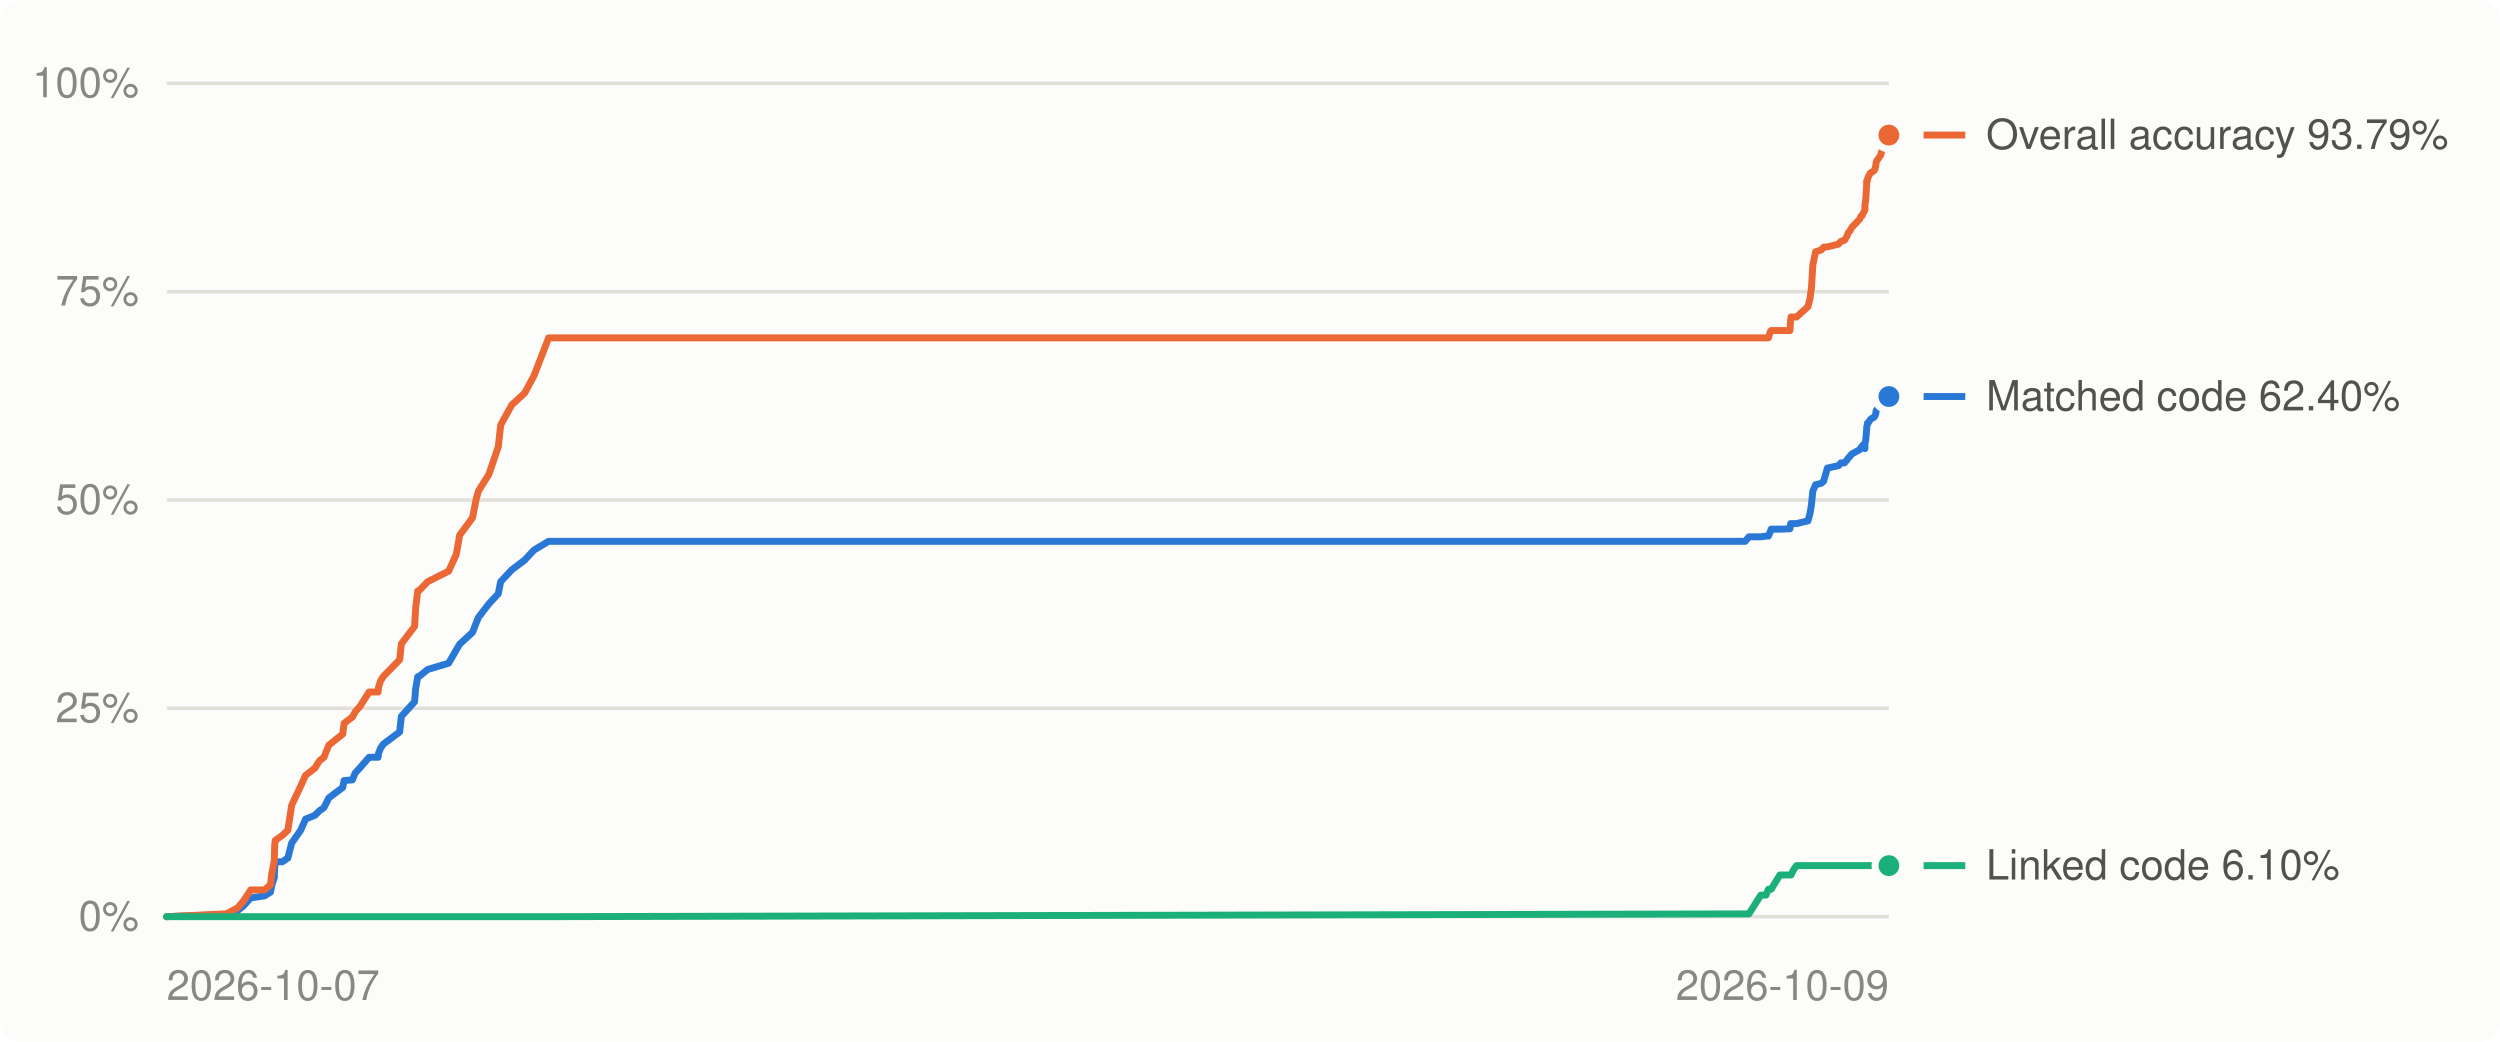
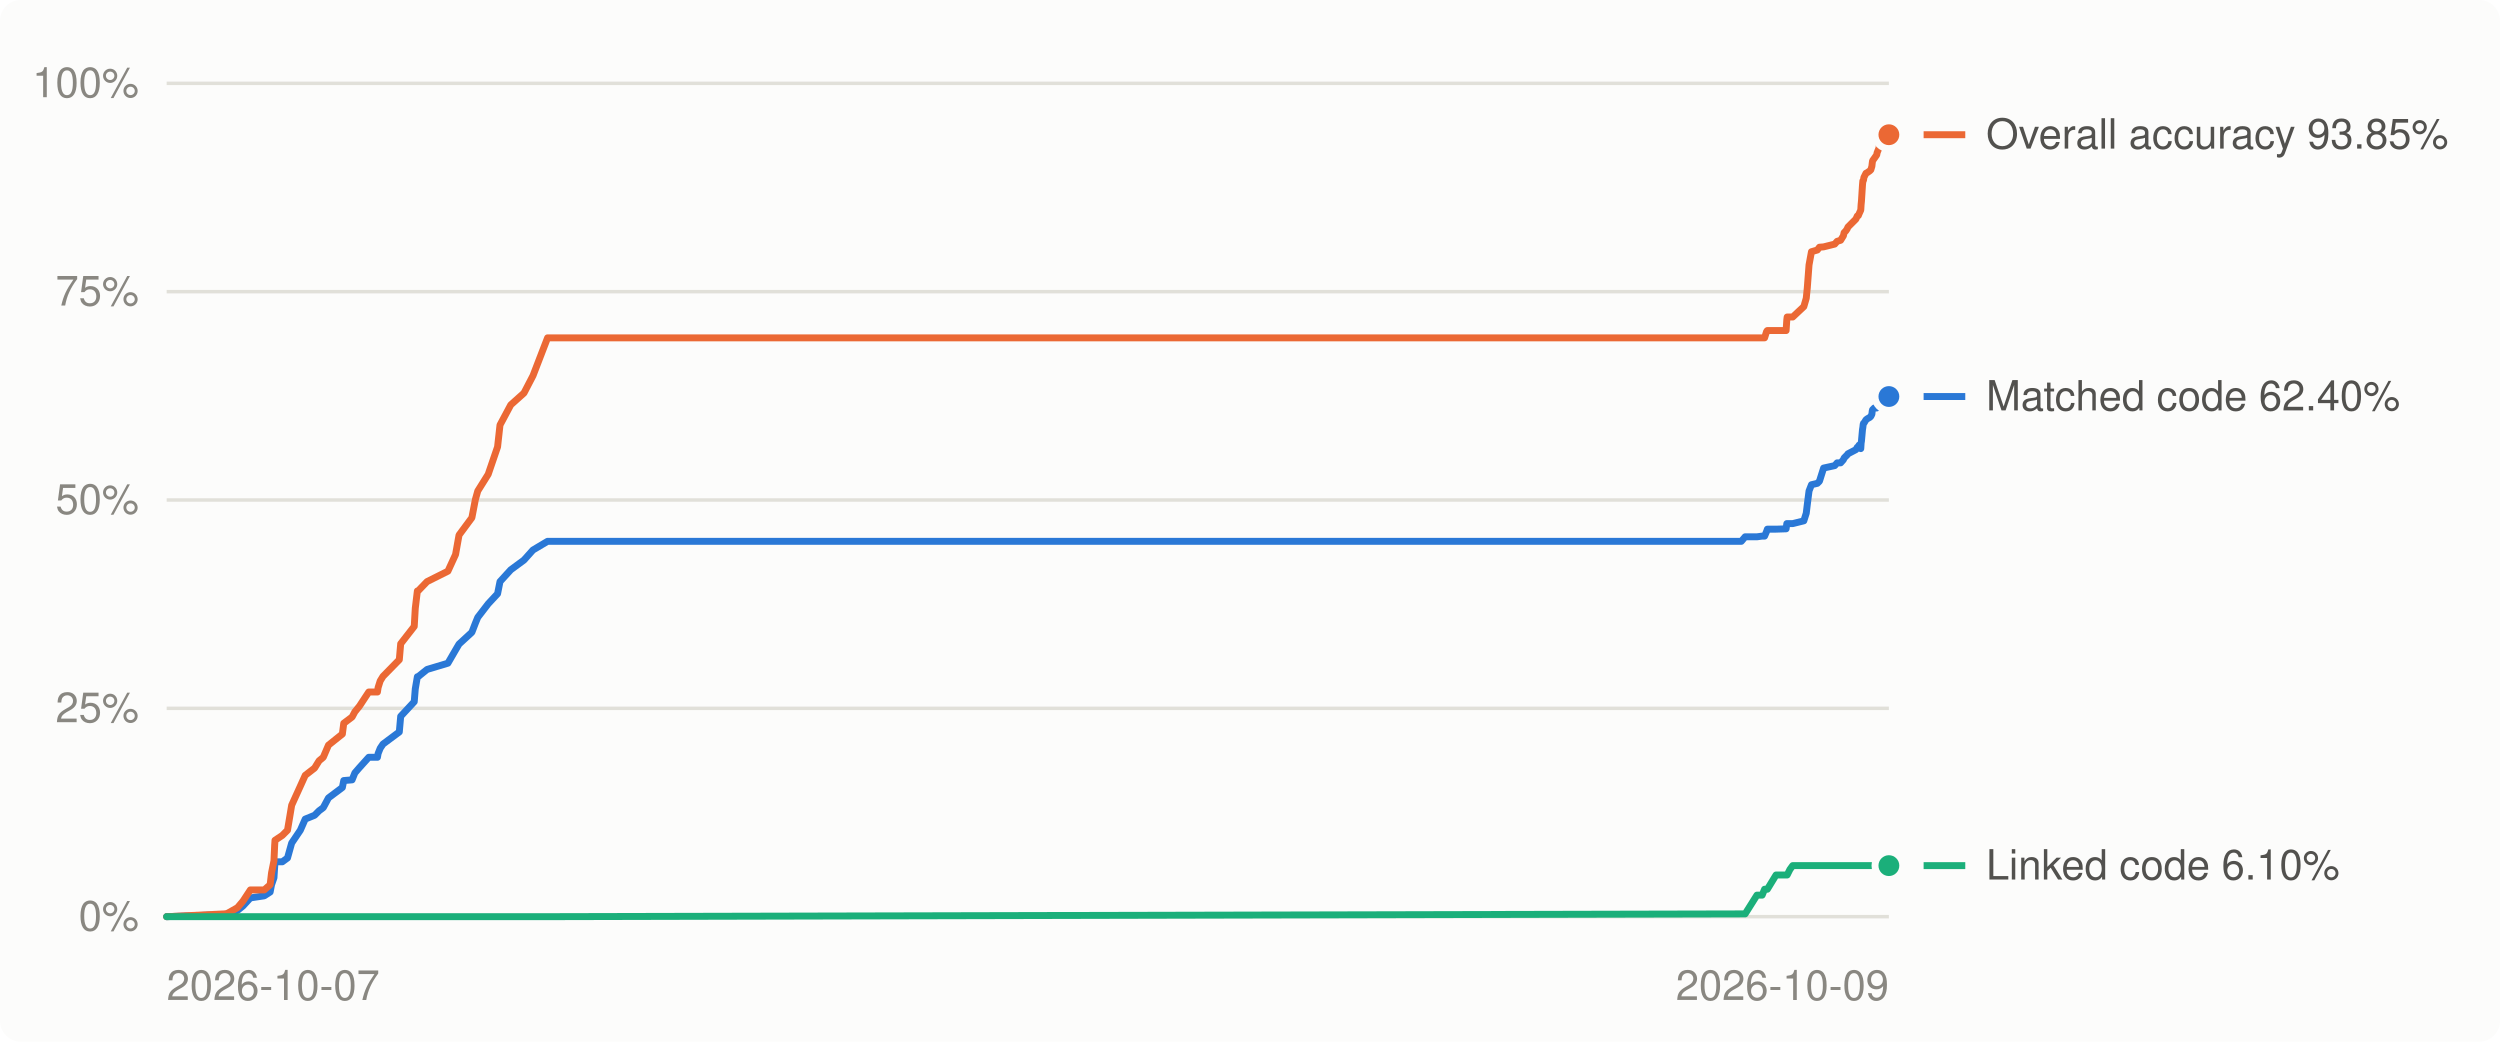
<svg xmlns="http://www.w3.org/2000/svg" viewBox="0 0 720 300" width="720" height="300" role="img" aria-label="Decompilation progress over time">
  <style>
.bg{fill:#fcfcfb}.grid{stroke:#e1e0d9}.muted{fill:#898781}.lbl{fill:#52514e}.ln0{stroke:#2a78d6}.dot0{fill:#2a78d6;stroke:#fcfcfb}.ln1{stroke:#eb6834}.dot1{fill:#eb6834;stroke:#fcfcfb}.ln2{stroke:#1baf7a}.dot2{fill:#1baf7a;stroke:#fcfcfb}
@media (prefers-color-scheme: dark){.bg{fill:#1a1a19}.grid{stroke:#2c2c2a}.muted{fill:#898781}.lbl{fill:#c3c2b7}.ln0{stroke:#3987e5}.dot0{fill:#3987e5;stroke:#1a1a19}.ln1{stroke:#d95926}.dot1{fill:#d95926;stroke:#1a1a19}.ln2{stroke:#199e70}.dot2{fill:#199e70;stroke:#1a1a19}}
text{font:12px -apple-system,BlinkMacSystemFont,'Segoe UI',Helvetica,Arial,sans-serif}
</style>
  <rect class="bg" width="720" height="300" rx="6" />
  <line x1="48" x2="544" y1="264.0" y2="264.0" class="grid" stroke-width="1" />
  <text x="40" y="268.0" class="muted" text-anchor="end">0%</text>
  <line x1="48" x2="544" y1="204.0" y2="204.0" class="grid" stroke-width="1" />
  <text x="40" y="208.0" class="muted" text-anchor="end">25%</text>
  <line x1="48" x2="544" y1="144.0" y2="144.0" class="grid" stroke-width="1" />
  <text x="40" y="148.0" class="muted" text-anchor="end">50%</text>
  <line x1="48" x2="544" y1="84.0" y2="84.0" class="grid" stroke-width="1" />
  <text x="40" y="88.0" class="muted" text-anchor="end">75%</text>
  <line x1="48" x2="544" y1="24.0" y2="24.0" class="grid" stroke-width="1" />
  <text x="40" y="28.0" class="muted" text-anchor="end">100%</text>
  <text class="muted" x="48.0" y="288" text-anchor="start">2026-10-07</text>
  <text class="muted" x="544.0" y="288" text-anchor="end">2026-10-09</text>
-   <polyline points="48.0,264.0 64.7,263.4 65.4,263.3 68.5,262.2 70.1,260.9 72.2,258.6 76.2,258.0 77.9,256.9 78.3,254.8 79.0,252.8 79.1,249.7 79.3,248.2 81.3,248.2 82.9,247.1 84.0,242.8 86.6,239.1 88.0,235.9 90.7,234.8 92.0,233.5 93.3,232.6 94.7,229.8 98.7,226.8 99.1,224.8 101.5,224.6 102.3,222.6 103.7,221.1 106.3,218.1 108.9,218.1 109.0,217.0 109.6,215.5 110.4,214.3 115.1,210.8 115.6,206.3 119.4,202.1 119.7,198.4 120.3,194.9 120.6,194.9 123.2,192.8 129.2,191.0 131.4,187.2 132.4,185.5 136.1,182.1 137.1,179.5 137.8,177.8 140.8,173.9 143.5,171.0 144.2,167.5 147.4,164.1 151.1,161.3 153.8,158.4 158.0,155.9 502.6,155.9 503.7,154.6 507.1,154.6 508.6,154.4 509.3,154.4 509.9,153.0 510.1,152.4 512.6,152.4 515.5,152.3 515.7,150.8 515.8,150.8 516.6,150.8 517.4,150.8 520.7,150.0 521.3,147.8 521.7,145.3 522.1,141.4 522.9,139.6 524.5,139.2 525.2,138.6 526.3,134.8 529.5,134.1 530.2,133.3 531.2,133.3 532.0,132.4 532.3,131.9 532.7,131.5 532.8,131.4 533.1,131.0 533.4,130.7 535.6,129.5 536.0,128.8 536.3,128.7 536.5,128.2 537.1,129.2 537.1,127.6 537.3,127.0 537.6,123.7 537.6,123.1 537.8,122.2 537.8,121.9 538.0,121.9 538.6,120.9 538.9,120.6 539.7,120.2 539.9,119.9 540.2,119.3 540.3,118.4 540.5,118.0 541.0,117.5 541.7,117.5 541.8,116.8 542.3,116.5 542.4,115.9 542.6,115.9 542.7,114.2 542.8,114.2 544.0,114.2" fill="none" class="ln0" stroke-width="2" stroke-linejoin="round" stroke-linecap="round" />
-   <polyline points="48.0,264.0 64.7,263.2 65.4,263.1 68.5,261.4 70.1,259.5 72.2,256.3 76.2,256.3 77.9,254.8 78.3,251.4 79.0,247.9 79.1,243.5 79.3,242.0 81.3,240.6 82.9,239.1 84.0,231.9 86.6,226.4 88.0,223.3 90.7,221.2 92.0,219.1 93.3,218.1 94.7,214.6 98.7,211.4 99.1,208.3 101.5,206.5 102.3,205.0 103.7,203.4 106.3,199.3 108.9,199.3 109.0,198.0 109.6,196.1 110.4,194.8 115.1,190.0 115.6,185.4 119.4,180.4 119.7,175.2 120.3,170.2 120.6,170.2 123.2,167.5 129.2,164.5 131.4,159.7 132.4,154.1 136.1,149.1 137.1,143.9 137.8,141.4 140.8,136.6 143.5,128.7 144.2,122.4 147.4,116.6 151.1,113.2 153.8,108.2 158.0,97.3 502.6,97.3 503.7,97.3 507.1,97.3 508.6,97.3 509.3,97.3 509.9,95.4 510.1,95.2 512.6,95.2 515.5,95.2 515.7,92.1 515.8,91.3 516.6,91.3 517.4,91.3 520.7,88.3 521.3,85.9 521.7,82.9 522.1,76.3 522.9,72.5 524.5,72.0 525.2,71.2 526.3,71.1 529.5,70.3 530.2,69.5 531.2,69.2 532.0,67.9 532.3,67.0 532.7,66.6 532.8,66.5 533.1,65.9 533.4,65.4 535.6,63.1 536.0,62.2 536.3,62.1 536.5,61.6 537.1,60.5 537.1,58.9 537.3,57.9 537.6,53.2 537.6,52.1 537.8,52.1 537.8,51.8 538.0,51.1 538.6,49.9 538.9,49.7 539.7,49.2 539.9,48.9 540.2,47.9 540.3,47.0 540.5,46.3 541.0,45.6 541.7,44.6 541.8,44.0 542.3,42.5 542.4,41.5 542.6,41.5 542.7,40.4 542.8,39.0 544.0,38.9" fill="none" class="ln1" stroke-width="2" stroke-linejoin="round" stroke-linecap="round" />
-   <polyline points="48.0,264.0 64.7,264.0 65.4,264.0 68.5,264.0 70.1,264.0 72.2,264.0 76.2,264.0 77.9,264.0 78.3,264.0 79.0,264.0 79.1,264.0 79.3,264.0 81.3,264.0 82.9,264.0 84.0,264.0 86.6,264.0 88.0,264.0 90.7,264.0 92.0,264.0 93.3,264.0 94.7,264.0 98.7,264.0 99.1,264.0 101.5,264.0 102.3,264.0 103.7,264.0 106.3,264.0 108.9,264.0 109.0,264.0 109.6,264.0 110.4,264.0 115.1,264.0 115.6,264.0 119.4,264.0 119.7,264.0 120.3,264.0 120.6,264.0 123.2,264.0 129.2,264.0 131.4,264.0 132.4,264.0 136.1,264.0 137.1,264.0 137.8,264.0 140.8,264.0 143.5,264.0 144.2,264.0 147.4,264.0 151.1,264.0 153.8,264.0 158.0,264.0 502.6,263.2 503.7,263.2 507.1,257.8 508.6,257.8 509.3,256.1 509.9,256.1 510.1,256.1 512.6,252.0 515.5,252.0 515.7,252.0 515.8,252.0 516.6,250.4 517.4,249.3 520.7,249.3 521.3,249.3 521.7,249.3 522.1,249.3 522.9,249.3 524.5,249.3 525.2,249.3 526.3,249.3 529.5,249.3 530.2,249.3 531.2,249.3 532.0,249.3 532.3,249.3 532.7,249.3 532.8,249.3 533.1,249.3 533.4,249.3 535.6,249.3 536.0,249.3 536.3,249.3 536.5,249.3 537.1,249.3 537.1,249.3 537.3,249.3 537.6,249.3 537.6,249.3 537.8,249.3 537.8,249.3 538.0,249.3 538.6,249.3 538.9,249.3 539.7,249.3 539.9,249.3 540.2,249.3 540.3,249.3 540.5,249.3 541.0,249.3 541.7,249.3 541.8,249.3 542.3,249.3 542.4,249.3 542.6,249.3 542.7,249.3 542.8,249.3 544.0,249.3" fill="none" class="ln2" stroke-width="2" stroke-linejoin="round" stroke-linecap="round" />
+   <polyline points="48.0,264.0 64.6,263.4 65.4,263.3 68.4,262.2 70.0,260.9 72.1,258.6 76.1,258.0 77.8,256.9 78.2,254.8 78.9,252.8 79.1,249.7 79.2,248.2 81.3,248.2 82.8,247.1 84.0,242.8 86.5,239.1 87.9,235.9 90.6,234.8 91.9,233.5 93.1,232.6 94.6,229.8 98.6,226.8 99.0,224.8 101.4,224.6 102.2,222.6 103.5,221.1 106.2,218.1 108.7,218.1 108.9,217.0 109.5,215.5 110.3,214.3 115.0,210.8 115.4,206.3 119.3,202.1 119.6,198.4 120.2,194.9 120.4,194.9 123.0,192.8 129.0,191.0 131.2,187.2 132.2,185.5 135.9,182.1 136.9,179.5 137.6,177.8 140.6,173.9 143.3,171.0 144.0,167.5 147.1,164.1 150.9,161.3 153.5,158.4 157.7,155.9 501.5,155.9 502.6,154.6 506.0,154.6 507.5,154.4 508.2,154.4 508.8,153.0 509.0,152.4 511.5,152.4 514.4,152.3 514.6,150.8 514.7,150.8 515.5,150.8 516.3,150.8 519.5,150.0 520.2,147.8 520.5,145.3 521.0,141.4 521.7,139.6 523.4,139.2 524.0,138.6 525.2,134.8 528.4,134.1 529.1,133.3 530.1,133.3 530.9,132.4 531.1,131.9 531.5,131.5 531.6,131.4 532.0,131.0 532.2,130.7 534.5,129.5 534.9,128.8 535.2,128.7 535.4,128.2 535.9,129.2 536.0,127.6 536.1,127.0 536.4,123.7 536.5,123.1 536.6,122.2 536.7,121.9 536.8,121.9 537.4,120.9 537.8,120.6 538.5,120.2 538.8,119.9 539.1,119.3 539.2,118.4 539.3,118.0 539.8,117.5 540.5,117.5 540.6,116.8 541.2,116.5 541.2,115.9 541.4,115.9 541.5,114.2 541.6,114.2 542.8,114.2 544.0,114.2" fill="none" class="ln0" stroke-width="2" stroke-linejoin="round" stroke-linecap="round" />
+   <polyline points="48.0,264.0 64.6,263.2 65.4,263.1 68.4,261.4 70.0,259.5 72.1,256.3 76.1,256.3 77.8,254.8 78.2,251.4 78.9,247.9 79.1,243.5 79.2,242.0 81.3,240.6 82.8,239.1 84.0,231.9 86.5,226.4 87.9,223.3 90.6,221.2 91.9,219.1 93.1,218.1 94.6,214.6 98.6,211.4 99.0,208.3 101.4,206.5 102.2,205.0 103.5,203.4 106.2,199.3 108.7,199.3 108.9,198.0 109.5,196.1 110.3,194.8 115.0,190.0 115.4,185.4 119.3,180.4 119.6,175.2 120.2,170.2 120.4,170.2 123.0,167.5 129.0,164.5 131.2,159.7 132.2,154.1 135.9,149.1 136.9,143.9 137.6,141.4 140.6,136.6 143.3,128.7 144.0,122.4 147.1,116.6 150.9,113.2 153.5,108.2 157.7,97.3 501.5,97.3 502.6,97.3 506.0,97.3 507.5,97.3 508.2,97.3 508.8,95.4 509.0,95.2 511.5,95.2 514.4,95.2 514.6,92.1 514.7,91.3 515.5,91.3 516.3,91.3 519.5,88.3 520.2,85.9 520.5,82.9 521.0,76.3 521.7,72.5 523.4,72.0 524.0,71.2 525.2,71.1 528.4,70.3 529.1,69.5 530.1,69.2 530.9,67.9 531.1,67.0 531.5,66.6 531.6,66.5 532.0,65.9 532.2,65.4 534.5,63.1 534.9,62.2 535.2,62.1 535.4,61.6 535.9,60.5 536.0,58.9 536.1,57.9 536.4,53.2 536.5,52.1 536.6,52.1 536.7,51.8 536.8,51.1 537.4,49.9 537.8,49.7 538.5,49.2 538.8,48.9 539.1,47.9 539.2,47.0 539.3,46.3 539.8,45.6 540.5,44.6 540.6,44.0 541.2,42.5 541.2,41.5 541.4,41.5 541.5,40.4 541.6,39.0 542.8,38.9 544.0,38.8" fill="none" class="ln1" stroke-width="2" stroke-linejoin="round" stroke-linecap="round" />
+   <polyline points="48.0,264.0 64.6,264.0 65.4,264.0 68.4,264.0 70.0,264.0 72.1,264.0 76.1,264.0 77.8,264.0 78.2,264.0 78.9,264.0 79.1,264.0 79.2,264.0 81.3,264.0 82.8,264.0 84.0,264.0 86.5,264.0 87.9,264.0 90.6,264.0 91.9,264.0 93.1,264.0 94.6,264.0 98.6,264.0 99.0,264.0 101.4,264.0 102.2,264.0 103.5,264.0 106.2,264.0 108.7,264.0 108.9,264.0 109.5,264.0 110.3,264.0 115.0,264.0 115.4,264.0 119.3,264.0 119.6,264.0 120.2,264.0 120.4,264.0 123.0,264.0 129.0,264.0 131.2,264.0 132.2,264.0 135.9,264.0 136.9,264.0 137.6,264.0 140.6,264.0 143.3,264.0 144.0,264.0 147.1,264.0 150.9,264.0 153.5,264.0 157.7,264.0 501.5,263.2 502.6,263.2 506.0,257.8 507.5,257.8 508.2,256.1 508.8,256.1 509.0,256.1 511.5,252.0 514.4,252.0 514.6,252.0 514.7,252.0 515.5,250.4 516.3,249.3 519.5,249.3 520.2,249.3 520.5,249.3 521.0,249.3 521.7,249.3 523.4,249.3 524.0,249.3 525.2,249.3 528.4,249.3 529.1,249.3 530.1,249.3 530.9,249.3 531.1,249.3 531.5,249.3 531.6,249.3 532.0,249.3 532.2,249.3 534.5,249.3 534.9,249.3 535.2,249.3 535.4,249.3 535.9,249.3 536.0,249.3 536.1,249.3 536.4,249.3 536.5,249.3 536.6,249.3 536.7,249.3 536.8,249.3 537.4,249.3 537.8,249.3 538.5,249.3 538.8,249.3 539.1,249.3 539.2,249.3 539.3,249.3 539.8,249.3 540.5,249.3 540.6,249.3 541.2,249.3 541.2,249.3 541.4,249.3 541.5,249.3 541.6,249.3 542.8,249.3 544.0,249.3" fill="none" class="ln2" stroke-width="2" stroke-linejoin="round" stroke-linecap="round" />
  <circle cx="544.0" cy="114.2" r="4" class="dot0" stroke-width="2" />
-   <circle cx="544.0" cy="38.9" r="4" class="dot1" stroke-width="2" />
+   <circle cx="544.0" cy="38.8" r="4" class="dot1" stroke-width="2" />
  <circle cx="544.0" cy="249.3" r="4" class="dot2" stroke-width="2" />
  <line x1="554" x2="566" y1="249.3" y2="249.3" class="ln2" stroke-width="2" />
  <text class="lbl" x="572" y="253.3">Linked code 6.10%</text>
  <line x1="554" x2="566" y1="114.2" y2="114.2" class="ln0" stroke-width="2" />
  <text class="lbl" x="572" y="118.2">Matched code 62.40%</text>
-   <line x1="554" x2="566" y1="38.9" y2="38.9" class="ln1" stroke-width="2" />
-   <text class="lbl" x="572" y="42.9">Overall accuracy 93.79%</text>
+   <line x1="554" x2="566" y1="38.8" y2="38.8" class="ln1" stroke-width="2" />
+   <text class="lbl" x="572" y="42.8">Overall accuracy 93.85%</text>
</svg>
